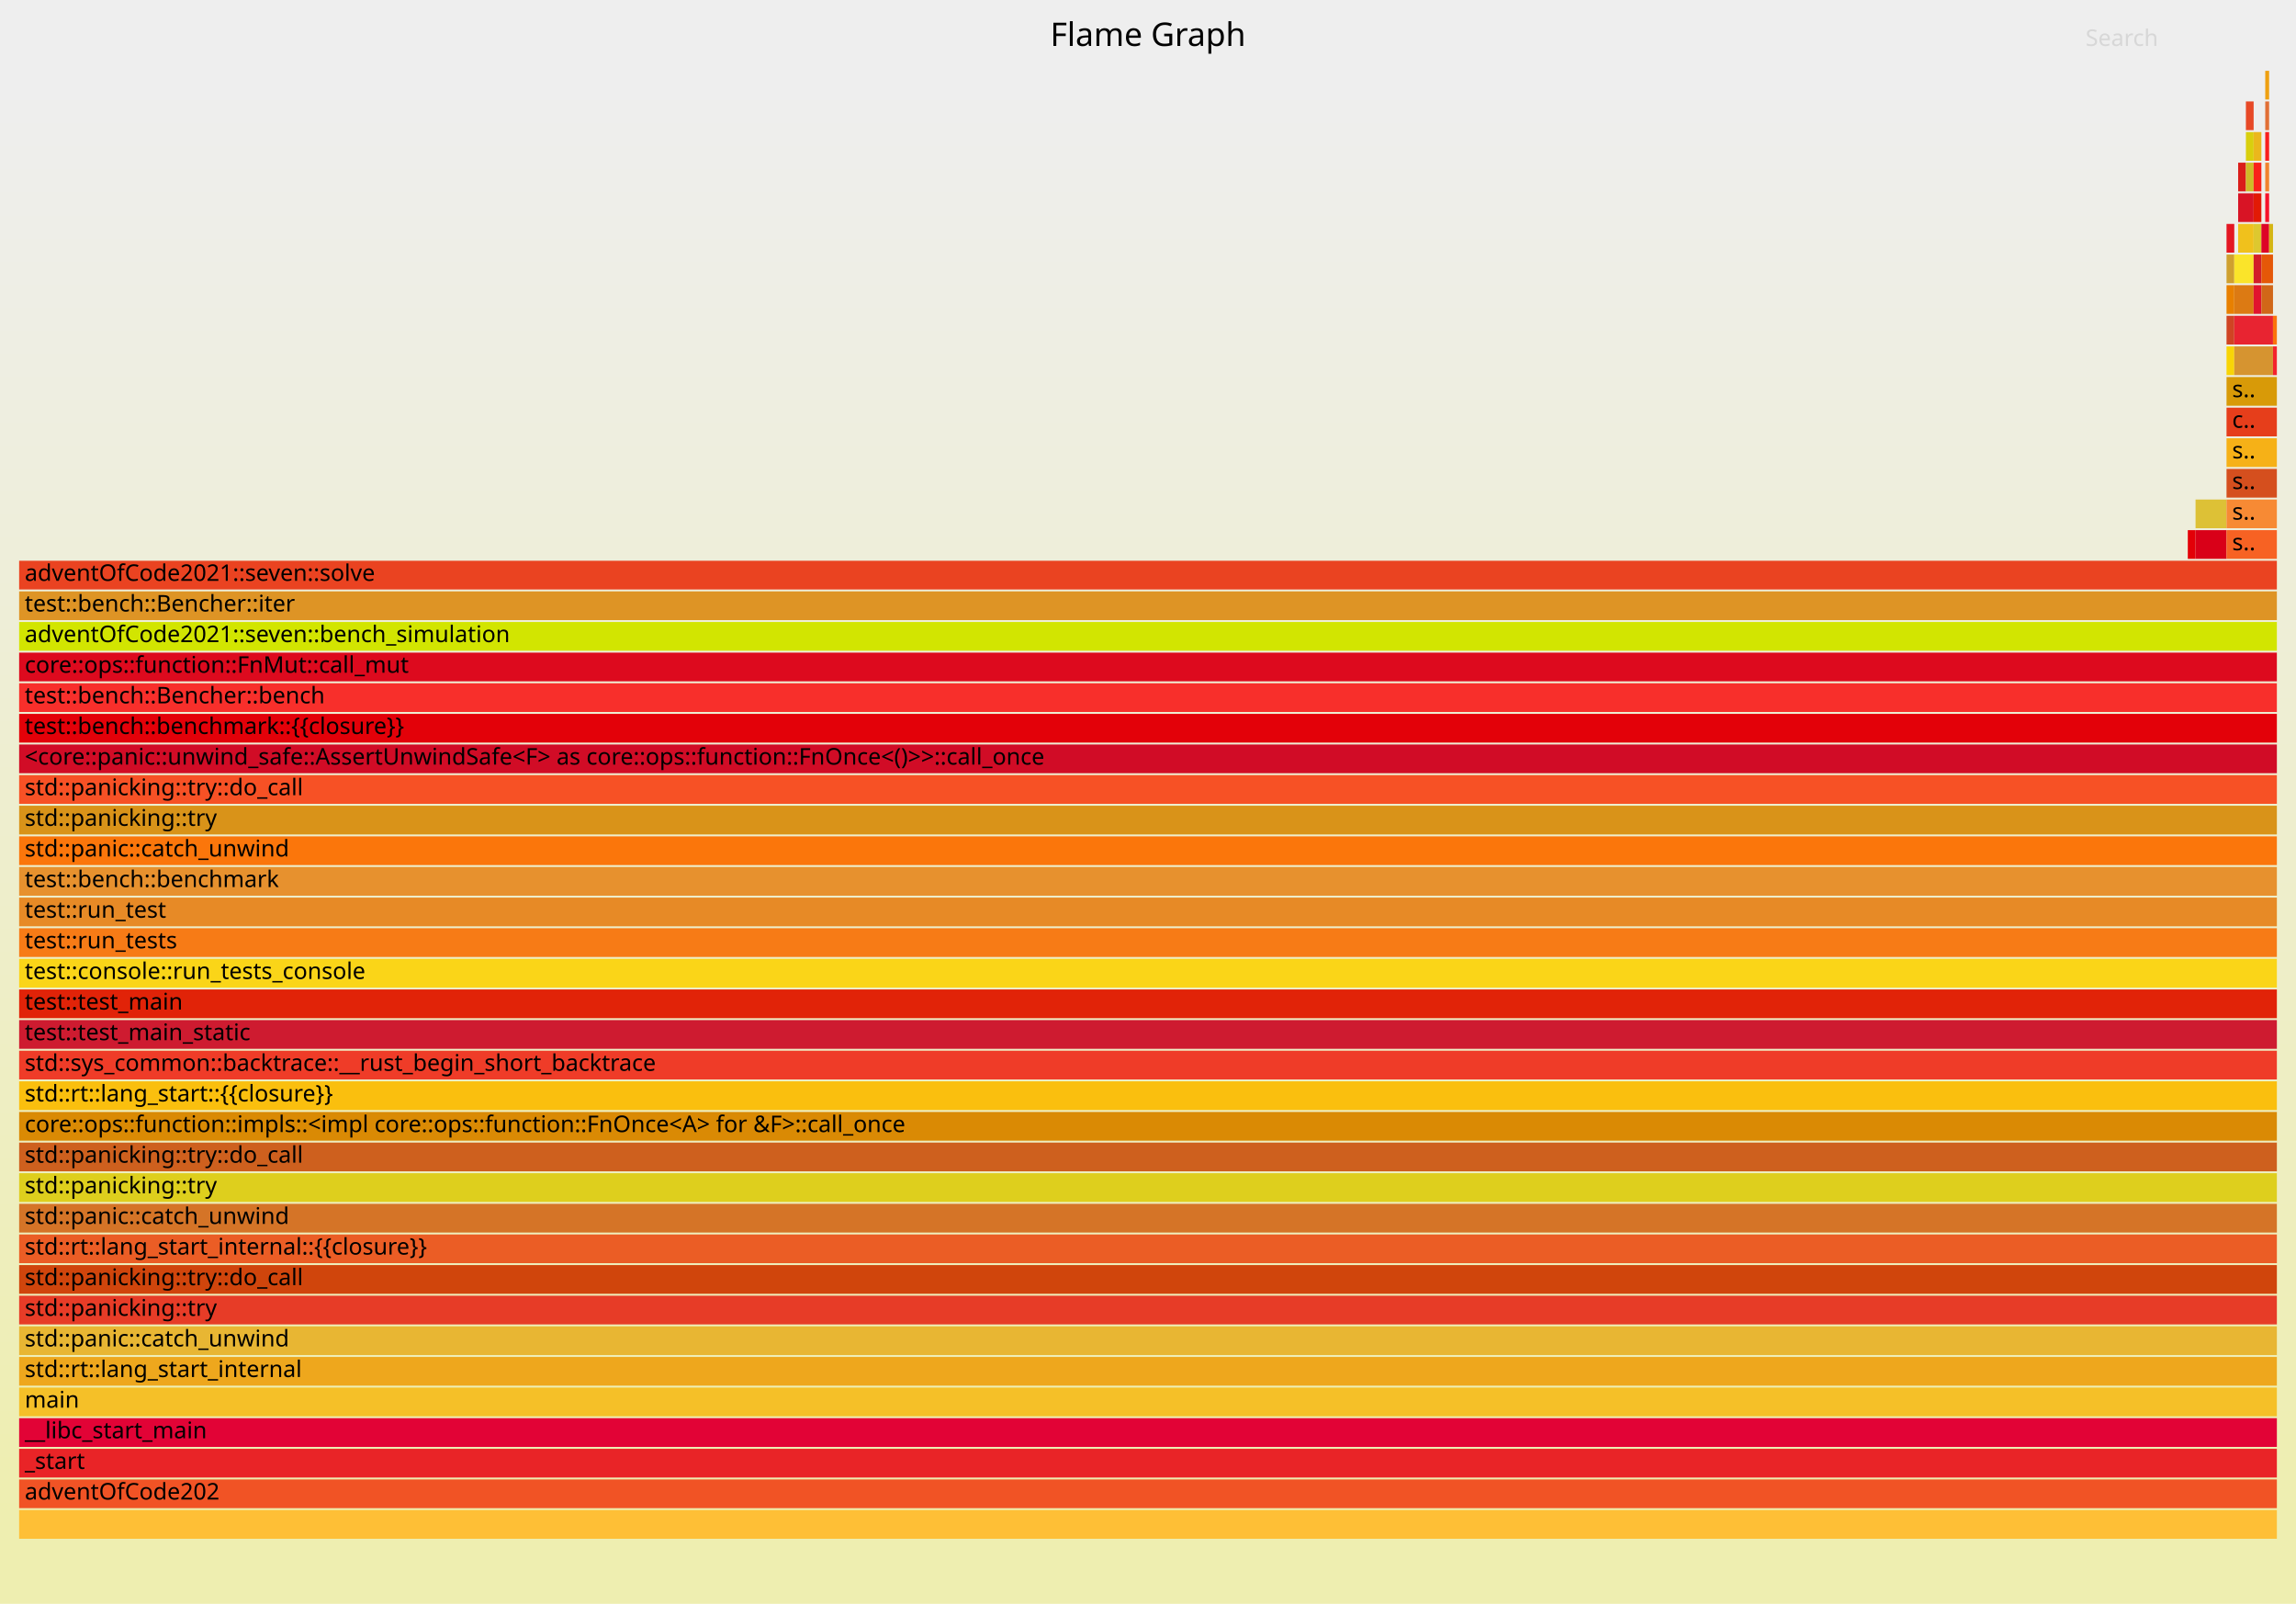
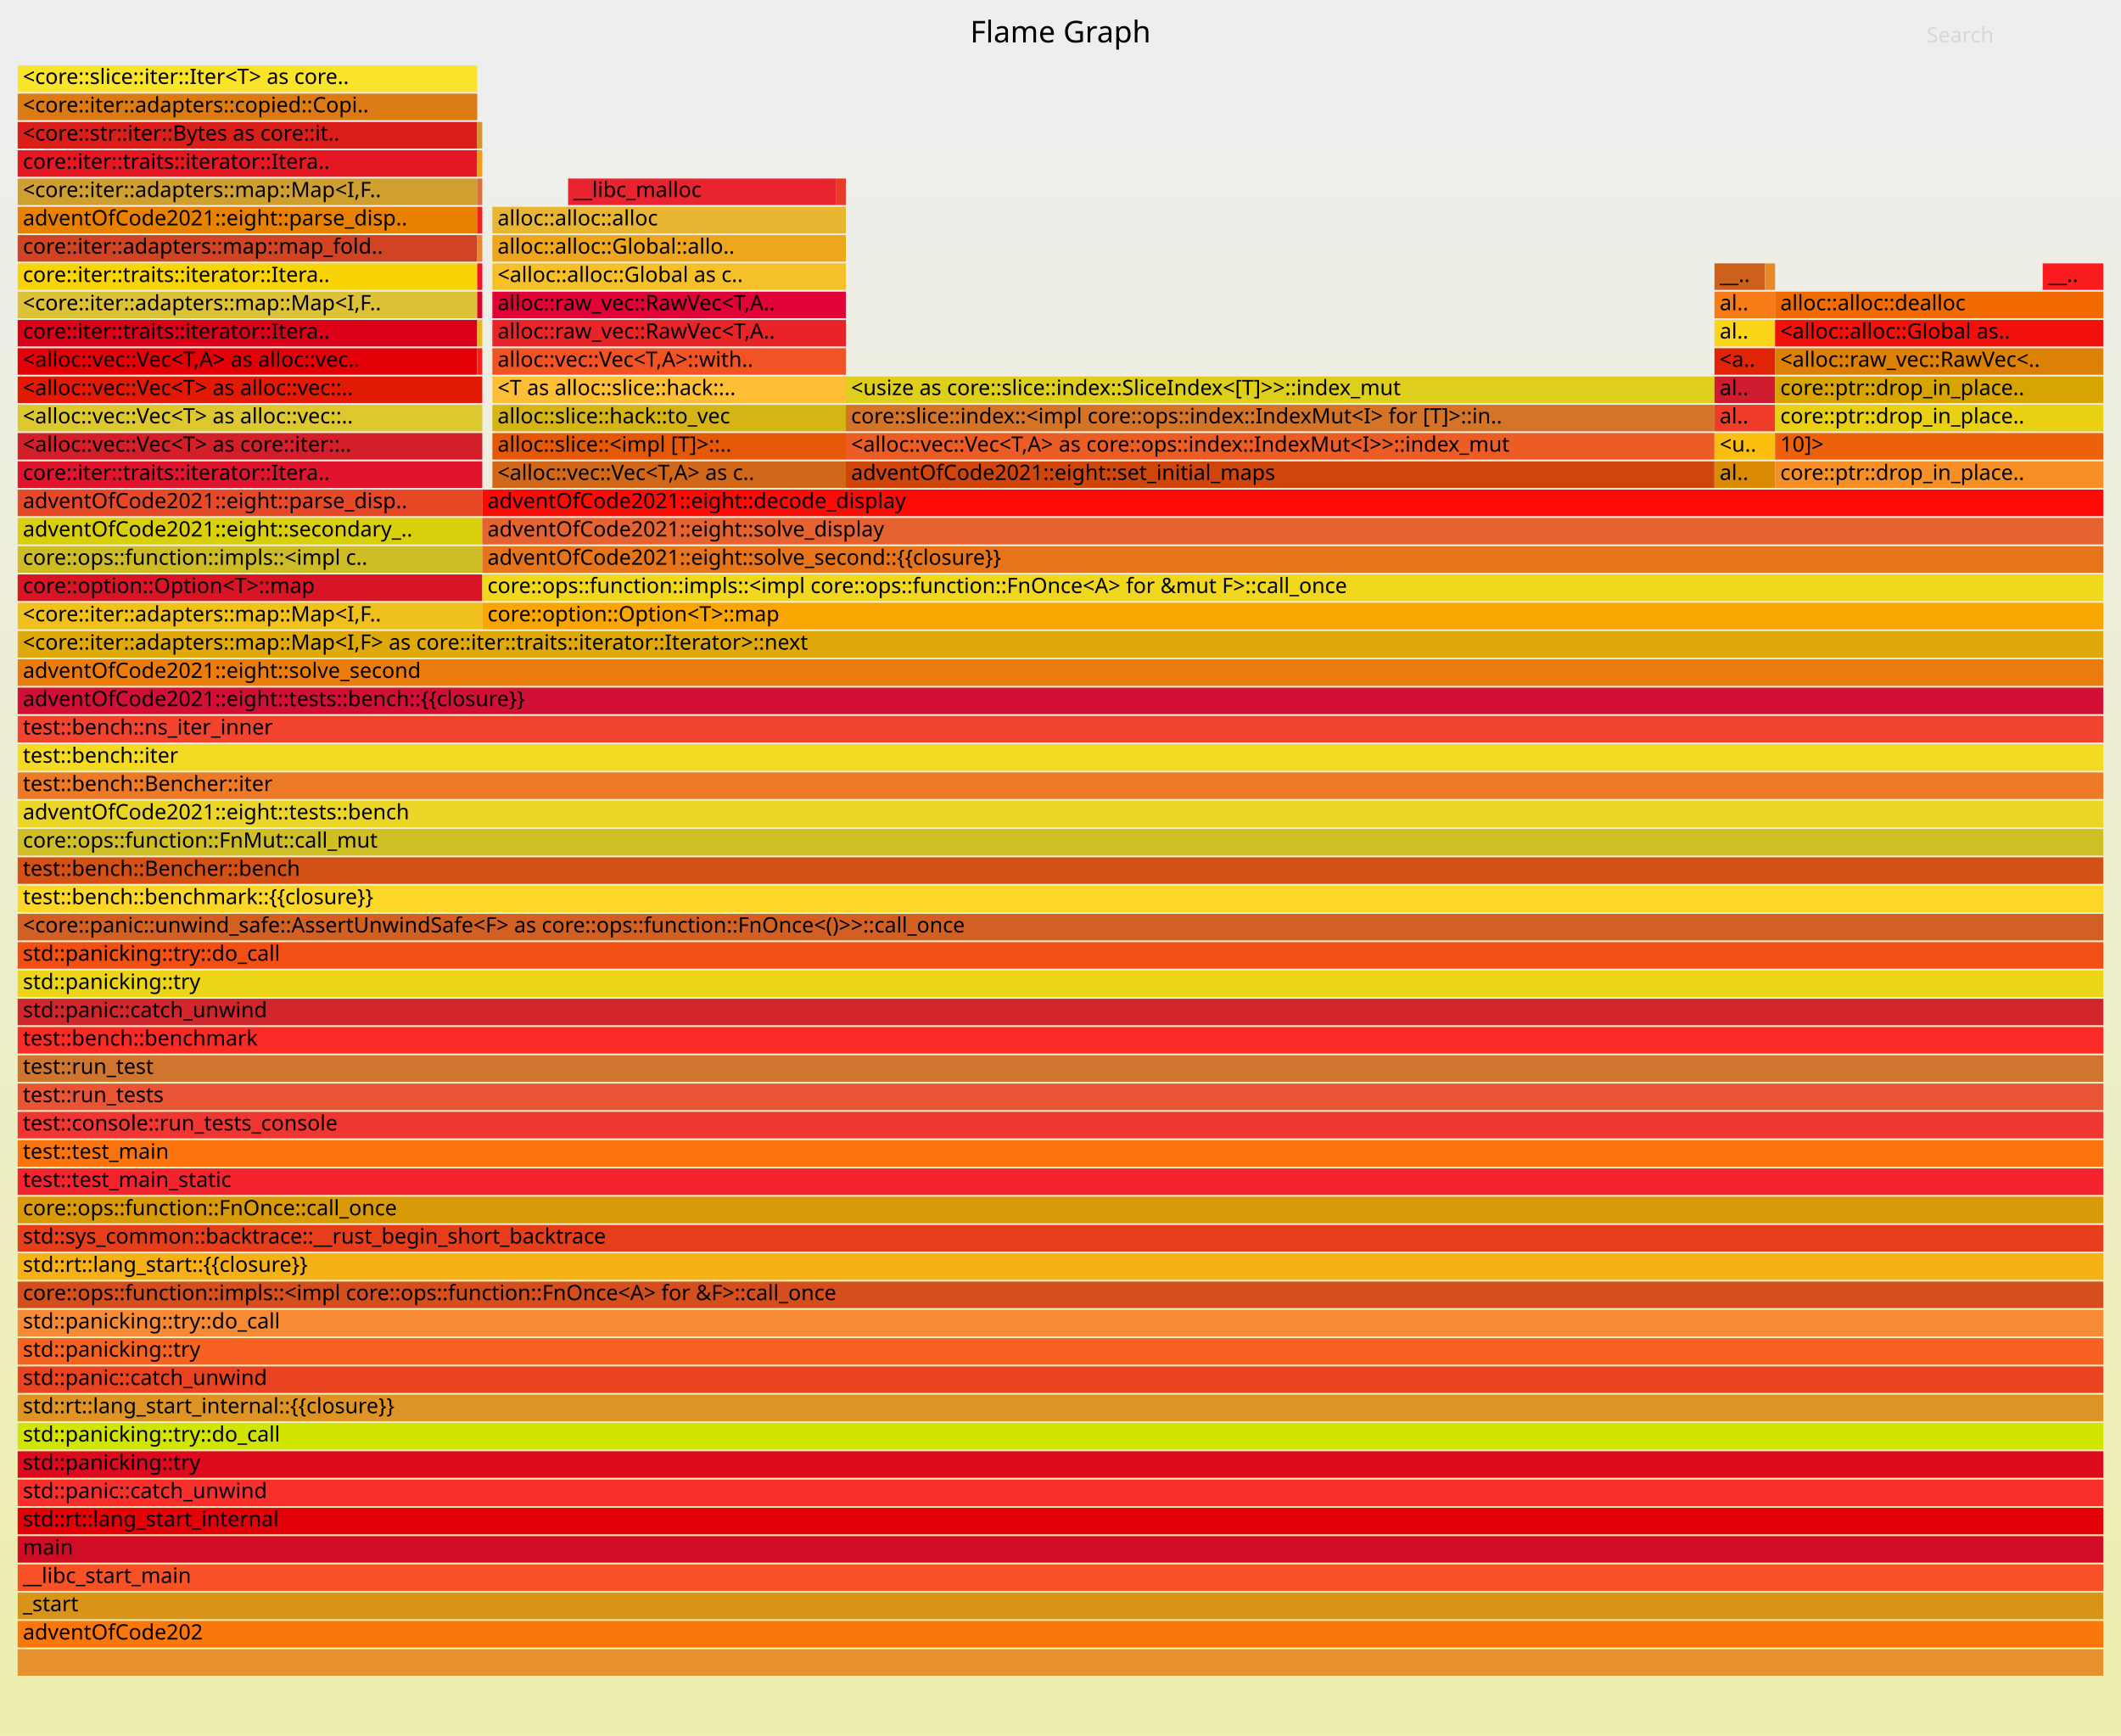
- <svg xmlns="http://www.w3.org/2000/svg" xmlns:ns1="http://github.com/jonhoo/inferno" version="1.1" width="1200" height="838" viewBox="0 0 1200 838">
+ <svg xmlns="http://www.w3.org/2000/svg" xmlns:ns1="http://github.com/jonhoo/inferno" version="1.1" width="1200" height="982" viewBox="0 0 1200 982">
  <defs>
    <linearGradient id="background" y1="0" y2="1" x1="0" x2="0">
      <stop stop-color="#eeeeee" offset="5%" />
      <stop stop-color="#eeeeb0" offset="95%" />
    </linearGradient>
  </defs>
  <style type="text/css">
text { font-family:"Verdana"; font-size:12px; fill:rgb(0,0,0); }
#title { text-anchor:middle; font-size:17px; }
#search { opacity:0.1; cursor:pointer; }
#search:hover, #search.show { opacity:1; }
#subtitle { text-anchor:middle; font-color:rgb(160,160,160); }
#unzoom { cursor:pointer; }
#frames &gt; *:hover { stroke:black; stroke-width:0.5; cursor:pointer; }
.hide { display:none; }
.parent { opacity:0.5; }
</style>
-   <rect x="0" y="0" width="100%" height="838" fill="url(#background)" />
+   <rect x="0" y="0" width="100%" height="982" fill="url(#background)" />
  <text id="title" x="50%" y="24.00">Flame Graph</text>
-   <text id="details" x="10" y="821.00"> </text>
+   <text id="details" x="10" y="965.00"> </text>
  <text id="unzoom" class="hide" x="10" y="24.00">Reset Zoom</text>
  <text id="search" x="1090" y="24.00">Search</text>
-   <text id="matched" x="1090" y="821.00"> </text>
-   <svg id="frames" x="10" width="1180" total_samples="583">
-     <g>
-       <rect x="96.055%" y="277" width="0.343%" height="15" fill="rgb(227,0,7)" ns1:x="560" ns1:w="2" />
-       <text x="96.305%" y="287.50" />
-     </g>
-     <g>
-       <rect x="96.398%" y="277" width="1.372%" height="15" fill="rgb(217,0,24)" ns1:x="562" ns1:w="8" />
-       <text x="96.648%" y="287.50" />
-     </g>
-     <g>
-       <rect x="96.398%" y="261" width="1.372%" height="15" fill="rgb(221,193,54)" ns1:x="562" ns1:w="8" />
-       <text x="96.648%" y="271.50" />
-     </g>
-     <g>
-       <rect x="97.77%" y="181" width="0.343%" height="15" fill="rgb(248,212,6)" ns1:x="570" ns1:w="2" />
-       <text x="98.02%" y="191.50" />
-     </g>
-     <g>
-       <rect x="97.77%" y="165" width="0.343%" height="15" fill="rgb(208,68,35)" ns1:x="570" ns1:w="2" />
-       <text x="98.02%" y="175.50" />
-     </g>
-     <g>
-       <rect x="97.77%" y="149" width="0.343%" height="15" fill="rgb(232,128,0)" ns1:x="570" ns1:w="2" />
-       <text x="98.02%" y="159.50" />
-     </g>
-     <g>
-       <rect x="97.77%" y="133" width="0.343%" height="15" fill="rgb(207,160,47)" ns1:x="570" ns1:w="2" />
-       <text x="98.02%" y="143.50" />
-     </g>
-     <g>
-       <rect x="97.77%" y="117" width="0.343%" height="15" fill="rgb(228,23,34)" ns1:x="570" ns1:w="2" />
-       <text x="98.02%" y="127.50" />
-     </g>
-     <g>
-       <rect x="98.285%" y="85" width="0.343%" height="15" fill="rgb(218,30,26)" ns1:x="573" ns1:w="2" />
-       <text x="98.535%" y="95.50" />
-     </g>
-     <g>
-       <rect x="98.113%" y="149" width="0.858%" height="15" fill="rgb(220,122,19)" ns1:x="572" ns1:w="5" />
-       <text x="98.363%" y="159.50" />
-     </g>
-     <g>
-       <rect x="98.113%" y="133" width="0.858%" height="15" fill="rgb(250,228,42)" ns1:x="572" ns1:w="5" />
-       <text x="98.363%" y="143.50" />
-     </g>
-     <g>
-       <rect x="98.285%" y="117" width="0.686%" height="15" fill="rgb(240,193,28)" ns1:x="573" ns1:w="4" />
-       <text x="98.535%" y="127.50" />
-     </g>
-     <g>
-       <rect x="98.285%" y="101" width="0.686%" height="15" fill="rgb(216,20,37)" ns1:x="573" ns1:w="4" />
-       <text x="98.535%" y="111.50" />
-     </g>
-     <g>
-       <rect x="98.628%" y="85" width="0.343%" height="15" fill="rgb(206,188,39)" ns1:x="575" ns1:w="2" />
-       <text x="98.878%" y="95.50" />
-     </g>
-     <g>
-       <rect x="98.628%" y="69" width="0.343%" height="15" fill="rgb(217,207,13)" ns1:x="575" ns1:w="2" />
-       <text x="98.878%" y="79.50" />
-     </g>
-     <g>
-       <rect x="98.628%" y="53" width="0.343%" height="15" fill="rgb(231,73,38)" ns1:x="575" ns1:w="2" />
-       <text x="98.878%" y="63.50" />
-     </g>
-     <g>
-       <rect x="98.971%" y="149" width="0.343%" height="15" fill="rgb(225,20,46)" ns1:x="577" ns1:w="2" />
-       <text x="99.221%" y="159.50" />
-     </g>
-     <g>
-       <rect x="98.971%" y="133" width="0.343%" height="15" fill="rgb(210,31,41)" ns1:x="577" ns1:w="2" />
-       <text x="99.221%" y="143.50" />
-     </g>
-     <g>
-       <rect x="98.971%" y="117" width="0.343%" height="15" fill="rgb(221,200,47)" ns1:x="577" ns1:w="2" />
-       <text x="99.221%" y="127.50" />
-     </g>
-     <g>
-       <rect x="98.971%" y="101" width="0.343%" height="15" fill="rgb(226,26,5)" ns1:x="577" ns1:w="2" />
-       <text x="99.221%" y="111.50" />
-     </g>
-     <g>
-       <rect x="98.971%" y="85" width="0.343%" height="15" fill="rgb(249,33,26)" ns1:x="577" ns1:w="2" />
-       <text x="99.221%" y="95.50" />
-     </g>
-     <g>
-       <rect x="98.971%" y="69" width="0.343%" height="15" fill="rgb(235,183,28)" ns1:x="577" ns1:w="2" />
-       <text x="99.221%" y="79.50" />
-     </g>
-     <g>
-       <rect x="99.314%" y="117" width="0.343%" height="15" fill="rgb(221,5,38)" ns1:x="579" ns1:w="2" />
-       <text x="99.564%" y="127.50" />
-     </g>
-     <g>
-       <rect x="99.485%" y="101" width="0.172%" height="15" fill="rgb(247,18,42)" ns1:x="580" ns1:w="1" />
-       <text x="99.735%" y="111.50" />
-     </g>
-     <g>
-       <rect x="99.485%" y="85" width="0.172%" height="15" fill="rgb(241,131,45)" ns1:x="580" ns1:w="1" />
-       <text x="99.735%" y="95.50" />
-     </g>
-     <g>
-       <rect x="99.485%" y="69" width="0.172%" height="15" fill="rgb(249,31,29)" ns1:x="580" ns1:w="1" />
-       <text x="99.735%" y="79.50" />
-     </g>
-     <g>
-       <rect x="99.485%" y="53" width="0.172%" height="15" fill="rgb(225,111,53)" ns1:x="580" ns1:w="1" />
-       <text x="99.735%" y="63.50" />
-     </g>
-     <g>
-       <rect x="99.485%" y="37" width="0.172%" height="15" fill="rgb(238,160,17)" ns1:x="580" ns1:w="1" />
-       <text x="99.735%" y="47.50" />
-     </g>
-     <g>
-       <rect x="98.113%" y="181" width="1.715%" height="15" fill="rgb(214,148,48)" ns1:x="572" ns1:w="10" />
-       <text x="98.363%" y="191.50" />
-     </g>
-     <g>
-       <rect x="98.113%" y="165" width="1.715%" height="15" fill="rgb(232,36,49)" ns1:x="572" ns1:w="10" />
-       <text x="98.363%" y="175.50" />
-     </g>
-     <g>
-       <rect x="99.314%" y="149" width="0.515%" height="15" fill="rgb(209,103,24)" ns1:x="579" ns1:w="3" />
-       <text x="99.564%" y="159.50" />
-     </g>
-     <g>
-       <rect x="99.314%" y="133" width="0.515%" height="15" fill="rgb(229,88,8)" ns1:x="579" ns1:w="3" />
-       <text x="99.564%" y="143.50" />
-     </g>
-     <g>
-       <rect x="99.657%" y="117" width="0.172%" height="15" fill="rgb(213,181,19)" ns1:x="581" ns1:w="1" />
-       <text x="99.907%" y="127.50" />
-     </g>
-     <g>
-       <rect x="0%" y="789" width="100%" height="15" fill="rgb(254,191,54)" ns1:x="0" ns1:w="583" />
-       <text x="0.25%" y="799.50" />
-     </g>
-     <g>
-       <rect x="0%" y="773" width="100%" height="15" fill="rgb(241,83,37)" ns1:x="0" ns1:w="583" />
-       <text x="0.25%" y="783.50">adventOfCode202</text>
-     </g>
-     <g>
-       <rect x="0%" y="757" width="100%" height="15" fill="rgb(233,36,39)" ns1:x="0" ns1:w="583" />
-       <text x="0.25%" y="767.50">_start</text>
-     </g>
-     <g>
-       <rect x="0%" y="741" width="100%" height="15" fill="rgb(226,3,54)" ns1:x="0" ns1:w="583" />
-       <text x="0.25%" y="751.50">__libc_start_main</text>
-     </g>
-     <g>
-       <rect x="0%" y="725" width="100%" height="15" fill="rgb(245,192,40)" ns1:x="0" ns1:w="583" />
-       <text x="0.25%" y="735.50">main</text>
-     </g>
-     <g>
-       <rect x="0%" y="709" width="100%" height="15" fill="rgb(238,167,29)" ns1:x="0" ns1:w="583" />
-       <text x="0.25%" y="719.50">std::rt::lang_start_internal</text>
-     </g>
-     <g>
-       <rect x="0%" y="693" width="100%" height="15" fill="rgb(232,182,51)" ns1:x="0" ns1:w="583" />
-       <text x="0.25%" y="703.50">std::panic::catch_unwind</text>
-     </g>
-     <g>
-       <rect x="0%" y="677" width="100%" height="15" fill="rgb(231,60,39)" ns1:x="0" ns1:w="583" />
-       <text x="0.25%" y="687.50">std::panicking::try</text>
-     </g>
-     <g>
-       <rect x="0%" y="661" width="100%" height="15" fill="rgb(208,69,12)" ns1:x="0" ns1:w="583" />
-       <text x="0.25%" y="671.50">std::panicking::try::do_call</text>
-     </g>
-     <g>
-       <rect x="0%" y="645" width="100%" height="15" fill="rgb(235,93,37)" ns1:x="0" ns1:w="583" />
-       <text x="0.25%" y="655.50">std::rt::lang_start_internal::{{closure}}</text>
-     </g>
-     <g>
-       <rect x="0%" y="629" width="100%" height="15" fill="rgb(213,116,39)" ns1:x="0" ns1:w="583" />
-       <text x="0.25%" y="639.50">std::panic::catch_unwind</text>
-     </g>
-     <g>
-       <rect x="0%" y="613" width="100%" height="15" fill="rgb(222,207,29)" ns1:x="0" ns1:w="583" />
-       <text x="0.25%" y="623.50">std::panicking::try</text>
-     </g>
-     <g>
-       <rect x="0%" y="597" width="100%" height="15" fill="rgb(206,96,30)" ns1:x="0" ns1:w="583" />
-       <text x="0.25%" y="607.50">std::panicking::try::do_call</text>
-     </g>
-     <g>
-       <rect x="0%" y="581" width="100%" height="15" fill="rgb(218,138,4)" ns1:x="0" ns1:w="583" />
-       <text x="0.25%" y="591.50">core::ops::function::impls::&lt;impl core::ops::function::FnOnce&lt;A&gt; for &amp;F&gt;::call_once</text>
-     </g>
-     <g>
-       <rect x="0%" y="565" width="100%" height="15" fill="rgb(250,191,14)" ns1:x="0" ns1:w="583" />
-       <text x="0.25%" y="575.50">std::rt::lang_start::{{closure}}</text>
-     </g>
-     <g>
-       <rect x="0%" y="549" width="100%" height="15" fill="rgb(239,60,40)" ns1:x="0" ns1:w="583" />
-       <text x="0.25%" y="559.50">std::sys_common::backtrace::__rust_begin_short_backtrace</text>
-     </g>
-     <g>
-       <rect x="0%" y="533" width="100%" height="15" fill="rgb(206,27,48)" ns1:x="0" ns1:w="583" />
-       <text x="0.25%" y="543.50">test::test_main_static</text>
-     </g>
-     <g>
-       <rect x="0%" y="517" width="100%" height="15" fill="rgb(225,35,8)" ns1:x="0" ns1:w="583" />
-       <text x="0.25%" y="527.50">test::test_main</text>
-     </g>
-     <g>
-       <rect x="0%" y="501" width="100%" height="15" fill="rgb(250,213,24)" ns1:x="0" ns1:w="583" />
-       <text x="0.25%" y="511.50">test::console::run_tests_console</text>
-     </g>
-     <g>
-       <rect x="0%" y="485" width="100%" height="15" fill="rgb(247,123,22)" ns1:x="0" ns1:w="583" />
-       <text x="0.25%" y="495.50">test::run_tests</text>
-     </g>
-     <g>
-       <rect x="0%" y="469" width="100%" height="15" fill="rgb(231,138,38)" ns1:x="0" ns1:w="583" />
-       <text x="0.25%" y="479.50">test::run_test</text>
-     </g>
-     <g>
-       <rect x="0%" y="453" width="100%" height="15" fill="rgb(231,145,46)" ns1:x="0" ns1:w="583" />
-       <text x="0.25%" y="463.50">test::bench::benchmark</text>
-     </g>
-     <g>
-       <rect x="0%" y="437" width="100%" height="15" fill="rgb(251,118,11)" ns1:x="0" ns1:w="583" />
-       <text x="0.25%" y="447.50">std::panic::catch_unwind</text>
-     </g>
-     <g>
-       <rect x="0%" y="421" width="100%" height="15" fill="rgb(217,147,25)" ns1:x="0" ns1:w="583" />
-       <text x="0.25%" y="431.50">std::panicking::try</text>
-     </g>
-     <g>
-       <rect x="0%" y="405" width="100%" height="15" fill="rgb(247,81,37)" ns1:x="0" ns1:w="583" />
-       <text x="0.25%" y="415.50">std::panicking::try::do_call</text>
-     </g>
-     <g>
-       <rect x="0%" y="389" width="100%" height="15" fill="rgb(209,12,38)" ns1:x="0" ns1:w="583" />
-       <text x="0.25%" y="399.50">&lt;core::panic::unwind_safe::AssertUnwindSafe&lt;F&gt; as core::ops::function::FnOnce&lt;()&gt;&gt;::call_once</text>
-     </g>
-     <g>
-       <rect x="0%" y="373" width="100%" height="15" fill="rgb(227,1,9)" ns1:x="0" ns1:w="583" />
-       <text x="0.25%" y="383.50">test::bench::benchmark::{{closure}}</text>
-     </g>
-     <g>
-       <rect x="0%" y="357" width="100%" height="15" fill="rgb(248,47,43)" ns1:x="0" ns1:w="583" />
-       <text x="0.25%" y="367.50">test::bench::Bencher::bench</text>
-     </g>
-     <g>
-       <rect x="0%" y="341" width="100%" height="15" fill="rgb(221,10,30)" ns1:x="0" ns1:w="583" />
-       <text x="0.25%" y="351.50">core::ops::function::FnMut::call_mut</text>
-     </g>
-     <g>
-       <rect x="0%" y="325" width="100%" height="15" fill="rgb(210,229,1)" ns1:x="0" ns1:w="583" />
-       <text x="0.25%" y="335.50">adventOfCode2021::seven::bench_simulation</text>
-     </g>
-     <g>
-       <rect x="0%" y="309" width="100%" height="15" fill="rgb(222,148,37)" ns1:x="0" ns1:w="583" />
-       <text x="0.25%" y="319.50">test::bench::Bencher::iter</text>
-     </g>
-     <g>
-       <rect x="0%" y="293" width="100%" height="15" fill="rgb(234,67,33)" ns1:x="0" ns1:w="583" />
-       <text x="0.25%" y="303.50">adventOfCode2021::seven::solve</text>
-     </g>
-     <g>
-       <rect x="97.77%" y="277" width="2.23%" height="15" fill="rgb(247,98,35)" ns1:x="570" ns1:w="13" />
-       <text x="98.02%" y="287.50">s..</text>
-     </g>
-     <g>
-       <rect x="97.77%" y="261" width="2.23%" height="15" fill="rgb(247,138,52)" ns1:x="570" ns1:w="13" />
-       <text x="98.02%" y="271.50">s..</text>
-     </g>
-     <g>
-       <rect x="97.77%" y="245" width="2.23%" height="15" fill="rgb(213,79,30)" ns1:x="570" ns1:w="13" />
-       <text x="98.02%" y="255.50">s..</text>
-     </g>
-     <g>
-       <rect x="97.77%" y="229" width="2.23%" height="15" fill="rgb(246,177,23)" ns1:x="570" ns1:w="13" />
-       <text x="98.02%" y="239.50">s..</text>
-     </g>
-     <g>
-       <rect x="97.77%" y="213" width="2.23%" height="15" fill="rgb(230,62,27)" ns1:x="570" ns1:w="13" />
-       <text x="98.02%" y="223.50">c..</text>
-     </g>
-     <g>
-       <rect x="97.77%" y="197" width="2.23%" height="15" fill="rgb(216,154,8)" ns1:x="570" ns1:w="13" />
-       <text x="98.02%" y="207.50">s..</text>
-     </g>
-     <g>
-       <rect x="99.829%" y="181" width="0.172%" height="15" fill="rgb(244,35,45)" ns1:x="582" ns1:w="1" />
-       <text x="100.079%" y="191.50" />
-     </g>
-     <g>
-       <rect x="99.829%" y="165" width="0.172%" height="15" fill="rgb(251,115,12)" ns1:x="582" ns1:w="1" />
-       <text x="100.079%" y="175.50" />
+   <text id="matched" x="1090" y="965.00"> </text>
+   <svg id="frames" x="10" width="1180" total_samples="413">
+     <g>
+       <rect x="0%" y="197" width="22.034%" height="15" fill="rgb(227,0,7)" ns1:x="0" ns1:w="91" />
+       <text x="0.25%" y="207.50">&lt;alloc::vec::Vec&lt;T,A&gt; as alloc::vec..</text>
+     </g>
+     <g>
+       <rect x="0%" y="181" width="22.034%" height="15" fill="rgb(217,0,24)" ns1:x="0" ns1:w="91" />
+       <text x="0.25%" y="191.50">core::iter::traits::iterator::Itera..</text>
+     </g>
+     <g>
+       <rect x="0%" y="165" width="22.034%" height="15" fill="rgb(221,193,54)" ns1:x="0" ns1:w="91" />
+       <text x="0.25%" y="175.50">&lt;core::iter::adapters::map::Map&lt;I,F..</text>
+     </g>
+     <g>
+       <rect x="0%" y="149" width="22.034%" height="15" fill="rgb(248,212,6)" ns1:x="0" ns1:w="91" />
+       <text x="0.25%" y="159.50">core::iter::traits::iterator::Itera..</text>
+     </g>
+     <g>
+       <rect x="0%" y="133" width="22.034%" height="15" fill="rgb(208,68,35)" ns1:x="0" ns1:w="91" />
+       <text x="0.25%" y="143.50">core::iter::adapters::map::map_fold..</text>
+     </g>
+     <g>
+       <rect x="0%" y="117" width="22.034%" height="15" fill="rgb(232,128,0)" ns1:x="0" ns1:w="91" />
+       <text x="0.25%" y="127.50">adventOfCode2021::eight::parse_disp..</text>
+     </g>
+     <g>
+       <rect x="0%" y="101" width="22.034%" height="15" fill="rgb(207,160,47)" ns1:x="0" ns1:w="91" />
+       <text x="0.25%" y="111.50">&lt;core::iter::adapters::map::Map&lt;I,F..</text>
+     </g>
+     <g>
+       <rect x="0%" y="85" width="22.034%" height="15" fill="rgb(228,23,34)" ns1:x="0" ns1:w="91" />
+       <text x="0.25%" y="95.50">core::iter::traits::iterator::Itera..</text>
+     </g>
+     <g>
+       <rect x="0%" y="69" width="22.034%" height="15" fill="rgb(218,30,26)" ns1:x="0" ns1:w="91" />
+       <text x="0.25%" y="79.50">&lt;core::str::iter::Bytes as core::it..</text>
+     </g>
+     <g>
+       <rect x="0%" y="53" width="22.034%" height="15" fill="rgb(220,122,19)" ns1:x="0" ns1:w="91" />
+       <text x="0.25%" y="63.50">&lt;core::iter::adapters::copied::Copi..</text>
+     </g>
+     <g>
+       <rect x="0%" y="37" width="22.034%" height="15" fill="rgb(250,228,42)" ns1:x="0" ns1:w="91" />
+       <text x="0.25%" y="47.50">&lt;core::slice::iter::Iter&lt;T&gt; as core..</text>
+     </g>
+     <g>
+       <rect x="0%" y="341" width="22.276%" height="15" fill="rgb(240,193,28)" ns1:x="0" ns1:w="92" />
+       <text x="0.25%" y="351.50">&lt;core::iter::adapters::map::Map&lt;I,F..</text>
+     </g>
+     <g>
+       <rect x="0%" y="325" width="22.276%" height="15" fill="rgb(216,20,37)" ns1:x="0" ns1:w="92" />
+       <text x="0.25%" y="335.50">core::option::Option&lt;T&gt;::map</text>
+     </g>
+     <g>
+       <rect x="0%" y="309" width="22.276%" height="15" fill="rgb(206,188,39)" ns1:x="0" ns1:w="92" />
+       <text x="0.25%" y="319.50">core::ops::function::impls::&lt;impl c..</text>
+     </g>
+     <g>
+       <rect x="0%" y="293" width="22.276%" height="15" fill="rgb(217,207,13)" ns1:x="0" ns1:w="92" />
+       <text x="0.25%" y="303.50">adventOfCode2021::eight::secondary_..</text>
+     </g>
+     <g>
+       <rect x="0%" y="277" width="22.276%" height="15" fill="rgb(231,73,38)" ns1:x="0" ns1:w="92" />
+       <text x="0.25%" y="287.50">adventOfCode2021::eight::parse_disp..</text>
+     </g>
+     <g>
+       <rect x="0%" y="261" width="22.276%" height="15" fill="rgb(225,20,46)" ns1:x="0" ns1:w="92" />
+       <text x="0.25%" y="271.50">core::iter::traits::iterator::Itera..</text>
+     </g>
+     <g>
+       <rect x="0%" y="245" width="22.276%" height="15" fill="rgb(210,31,41)" ns1:x="0" ns1:w="92" />
+       <text x="0.25%" y="255.50">&lt;alloc::vec::Vec&lt;T&gt; as core::iter::..</text>
+     </g>
+     <g>
+       <rect x="0%" y="229" width="22.276%" height="15" fill="rgb(221,200,47)" ns1:x="0" ns1:w="92" />
+       <text x="0.25%" y="239.50">&lt;alloc::vec::Vec&lt;T&gt; as alloc::vec::..</text>
+     </g>
+     <g>
+       <rect x="0%" y="213" width="22.276%" height="15" fill="rgb(226,26,5)" ns1:x="0" ns1:w="92" />
+       <text x="0.25%" y="223.50">&lt;alloc::vec::Vec&lt;T&gt; as alloc::vec::..</text>
+     </g>
+     <g>
+       <rect x="22.034%" y="197" width="0.242%" height="15" fill="rgb(249,33,26)" ns1:x="91" ns1:w="1" />
+       <text x="22.284%" y="207.50" />
+     </g>
+     <g>
+       <rect x="22.034%" y="181" width="0.242%" height="15" fill="rgb(235,183,28)" ns1:x="91" ns1:w="1" />
+       <text x="22.284%" y="191.50" />
+     </g>
+     <g>
+       <rect x="22.034%" y="165" width="0.242%" height="15" fill="rgb(221,5,38)" ns1:x="91" ns1:w="1" />
+       <text x="22.284%" y="175.50" />
+     </g>
+     <g>
+       <rect x="22.034%" y="149" width="0.242%" height="15" fill="rgb(247,18,42)" ns1:x="91" ns1:w="1" />
+       <text x="22.284%" y="159.50" />
+     </g>
+     <g>
+       <rect x="22.034%" y="133" width="0.242%" height="15" fill="rgb(241,131,45)" ns1:x="91" ns1:w="1" />
+       <text x="22.284%" y="143.50" />
+     </g>
+     <g>
+       <rect x="22.034%" y="117" width="0.242%" height="15" fill="rgb(249,31,29)" ns1:x="91" ns1:w="1" />
+       <text x="22.284%" y="127.50" />
+     </g>
+     <g>
+       <rect x="22.034%" y="101" width="0.242%" height="15" fill="rgb(225,111,53)" ns1:x="91" ns1:w="1" />
+       <text x="22.284%" y="111.50" />
+     </g>
+     <g>
+       <rect x="22.034%" y="85" width="0.242%" height="15" fill="rgb(238,160,17)" ns1:x="91" ns1:w="1" />
+       <text x="22.284%" y="95.50" />
+     </g>
+     <g>
+       <rect x="22.034%" y="69" width="0.242%" height="15" fill="rgb(214,148,48)" ns1:x="91" ns1:w="1" />
+       <text x="22.284%" y="79.50" />
+     </g>
+     <g>
+       <rect x="26.392%" y="101" width="12.833%" height="15" fill="rgb(232,36,49)" ns1:x="109" ns1:w="53" />
+       <text x="26.642%" y="111.50">__libc_malloc</text>
+     </g>
+     <g>
+       <rect x="22.76%" y="261" width="16.949%" height="15" fill="rgb(209,103,24)" ns1:x="94" ns1:w="70" />
+       <text x="23.01%" y="271.50">&lt;alloc::vec::Vec&lt;T,A&gt; as c..</text>
+     </g>
+     <g>
+       <rect x="22.76%" y="245" width="16.949%" height="15" fill="rgb(229,88,8)" ns1:x="94" ns1:w="70" />
+       <text x="23.01%" y="255.50">alloc::slice::&lt;impl [T]&gt;::..</text>
+     </g>
+     <g>
+       <rect x="22.76%" y="229" width="16.949%" height="15" fill="rgb(213,181,19)" ns1:x="94" ns1:w="70" />
+       <text x="23.01%" y="239.50">alloc::slice::hack::to_vec</text>
+     </g>
+     <g>
+       <rect x="22.76%" y="213" width="16.949%" height="15" fill="rgb(254,191,54)" ns1:x="94" ns1:w="70" />
+       <text x="23.01%" y="223.50">&lt;T as alloc::slice::hack::..</text>
+     </g>
+     <g>
+       <rect x="22.76%" y="197" width="16.949%" height="15" fill="rgb(241,83,37)" ns1:x="94" ns1:w="70" />
+       <text x="23.01%" y="207.50">alloc::vec::Vec&lt;T,A&gt;::with..</text>
+     </g>
+     <g>
+       <rect x="22.76%" y="181" width="16.949%" height="15" fill="rgb(233,36,39)" ns1:x="94" ns1:w="70" />
+       <text x="23.01%" y="191.50">alloc::raw_vec::RawVec&lt;T,A..</text>
+     </g>
+     <g>
+       <rect x="22.76%" y="165" width="16.949%" height="15" fill="rgb(226,3,54)" ns1:x="94" ns1:w="70" />
+       <text x="23.01%" y="175.50">alloc::raw_vec::RawVec&lt;T,A..</text>
+     </g>
+     <g>
+       <rect x="22.76%" y="149" width="16.949%" height="15" fill="rgb(245,192,40)" ns1:x="94" ns1:w="70" />
+       <text x="23.01%" y="159.50">&lt;alloc::alloc::Global as c..</text>
+     </g>
+     <g>
+       <rect x="22.76%" y="133" width="16.949%" height="15" fill="rgb(238,167,29)" ns1:x="94" ns1:w="70" />
+       <text x="23.01%" y="143.50">alloc::alloc::Global::allo..</text>
+     </g>
+     <g>
+       <rect x="22.76%" y="117" width="16.949%" height="15" fill="rgb(232,182,51)" ns1:x="94" ns1:w="70" />
+       <text x="23.01%" y="127.50">alloc::alloc::alloc</text>
+     </g>
+     <g>
+       <rect x="39.225%" y="101" width="0.484%" height="15" fill="rgb(231,60,39)" ns1:x="162" ns1:w="2" />
+       <text x="39.475%" y="111.50" />
+     </g>
+     <g>
+       <rect x="39.709%" y="261" width="41.647%" height="15" fill="rgb(208,69,12)" ns1:x="164" ns1:w="172" />
+       <text x="39.959%" y="271.50">adventOfCode2021::eight::set_initial_maps</text>
+     </g>
+     <g>
+       <rect x="39.709%" y="245" width="41.647%" height="15" fill="rgb(235,93,37)" ns1:x="164" ns1:w="172" />
+       <text x="39.959%" y="255.50">&lt;alloc::vec::Vec&lt;T,A&gt; as core::ops::index::IndexMut&lt;I&gt;&gt;::index_mut</text>
+     </g>
+     <g>
+       <rect x="39.709%" y="229" width="41.647%" height="15" fill="rgb(213,116,39)" ns1:x="164" ns1:w="172" />
+       <text x="39.959%" y="239.50">core::slice::index::&lt;impl core::ops::index::IndexMut&lt;I&gt; for [T]&gt;::in..</text>
+     </g>
+     <g>
+       <rect x="39.709%" y="213" width="41.647%" height="15" fill="rgb(222,207,29)" ns1:x="164" ns1:w="172" />
+       <text x="39.959%" y="223.50">&lt;usize as core::slice::index::SliceIndex&lt;[T]&gt;&gt;::index_mut</text>
+     </g>
+     <g>
+       <rect x="81.356%" y="149" width="2.421%" height="15" fill="rgb(206,96,30)" ns1:x="336" ns1:w="10" />
+       <text x="81.606%" y="159.50">__..</text>
+     </g>
+     <g>
+       <rect x="81.356%" y="261" width="2.906%" height="15" fill="rgb(218,138,4)" ns1:x="336" ns1:w="12" />
+       <text x="81.606%" y="271.50">al..</text>
+     </g>
+     <g>
+       <rect x="81.356%" y="245" width="2.906%" height="15" fill="rgb(250,191,14)" ns1:x="336" ns1:w="12" />
+       <text x="81.606%" y="255.50">&lt;u..</text>
+     </g>
+     <g>
+       <rect x="81.356%" y="229" width="2.906%" height="15" fill="rgb(239,60,40)" ns1:x="336" ns1:w="12" />
+       <text x="81.606%" y="239.50">al..</text>
+     </g>
+     <g>
+       <rect x="81.356%" y="213" width="2.906%" height="15" fill="rgb(206,27,48)" ns1:x="336" ns1:w="12" />
+       <text x="81.606%" y="223.50">al..</text>
+     </g>
+     <g>
+       <rect x="81.356%" y="197" width="2.906%" height="15" fill="rgb(225,35,8)" ns1:x="336" ns1:w="12" />
+       <text x="81.606%" y="207.50">&lt;a..</text>
+     </g>
+     <g>
+       <rect x="81.356%" y="181" width="2.906%" height="15" fill="rgb(250,213,24)" ns1:x="336" ns1:w="12" />
+       <text x="81.606%" y="191.50">al..</text>
+     </g>
+     <g>
+       <rect x="81.356%" y="165" width="2.906%" height="15" fill="rgb(247,123,22)" ns1:x="336" ns1:w="12" />
+       <text x="81.606%" y="175.50">al..</text>
+     </g>
+     <g>
+       <rect x="83.777%" y="149" width="0.484%" height="15" fill="rgb(231,138,38)" ns1:x="346" ns1:w="2" />
+       <text x="84.027%" y="159.50" />
+     </g>
+     <g>
+       <rect x="0%" y="933" width="100%" height="15" fill="rgb(231,145,46)" ns1:x="0" ns1:w="413" />
+       <text x="0.25%" y="943.50" />
+     </g>
+     <g>
+       <rect x="0%" y="917" width="100%" height="15" fill="rgb(251,118,11)" ns1:x="0" ns1:w="413" />
+       <text x="0.25%" y="927.50">adventOfCode202</text>
+     </g>
+     <g>
+       <rect x="0%" y="901" width="100%" height="15" fill="rgb(217,147,25)" ns1:x="0" ns1:w="413" />
+       <text x="0.25%" y="911.50">_start</text>
+     </g>
+     <g>
+       <rect x="0%" y="885" width="100%" height="15" fill="rgb(247,81,37)" ns1:x="0" ns1:w="413" />
+       <text x="0.25%" y="895.50">__libc_start_main</text>
+     </g>
+     <g>
+       <rect x="0%" y="869" width="100%" height="15" fill="rgb(209,12,38)" ns1:x="0" ns1:w="413" />
+       <text x="0.25%" y="879.50">main</text>
+     </g>
+     <g>
+       <rect x="0%" y="853" width="100%" height="15" fill="rgb(227,1,9)" ns1:x="0" ns1:w="413" />
+       <text x="0.25%" y="863.50">std::rt::lang_start_internal</text>
+     </g>
+     <g>
+       <rect x="0%" y="837" width="100%" height="15" fill="rgb(248,47,43)" ns1:x="0" ns1:w="413" />
+       <text x="0.25%" y="847.50">std::panic::catch_unwind</text>
+     </g>
+     <g>
+       <rect x="0%" y="821" width="100%" height="15" fill="rgb(221,10,30)" ns1:x="0" ns1:w="413" />
+       <text x="0.25%" y="831.50">std::panicking::try</text>
+     </g>
+     <g>
+       <rect x="0%" y="805" width="100%" height="15" fill="rgb(210,229,1)" ns1:x="0" ns1:w="413" />
+       <text x="0.25%" y="815.50">std::panicking::try::do_call</text>
+     </g>
+     <g>
+       <rect x="0%" y="789" width="100%" height="15" fill="rgb(222,148,37)" ns1:x="0" ns1:w="413" />
+       <text x="0.25%" y="799.50">std::rt::lang_start_internal::{{closure}}</text>
+     </g>
+     <g>
+       <rect x="0%" y="773" width="100%" height="15" fill="rgb(234,67,33)" ns1:x="0" ns1:w="413" />
+       <text x="0.25%" y="783.50">std::panic::catch_unwind</text>
+     </g>
+     <g>
+       <rect x="0%" y="757" width="100%" height="15" fill="rgb(247,98,35)" ns1:x="0" ns1:w="413" />
+       <text x="0.25%" y="767.50">std::panicking::try</text>
+     </g>
+     <g>
+       <rect x="0%" y="741" width="100%" height="15" fill="rgb(247,138,52)" ns1:x="0" ns1:w="413" />
+       <text x="0.25%" y="751.50">std::panicking::try::do_call</text>
+     </g>
+     <g>
+       <rect x="0%" y="725" width="100%" height="15" fill="rgb(213,79,30)" ns1:x="0" ns1:w="413" />
+       <text x="0.25%" y="735.50">core::ops::function::impls::&lt;impl core::ops::function::FnOnce&lt;A&gt; for &amp;F&gt;::call_once</text>
+     </g>
+     <g>
+       <rect x="0%" y="709" width="100%" height="15" fill="rgb(246,177,23)" ns1:x="0" ns1:w="413" />
+       <text x="0.25%" y="719.50">std::rt::lang_start::{{closure}}</text>
+     </g>
+     <g>
+       <rect x="0%" y="693" width="100%" height="15" fill="rgb(230,62,27)" ns1:x="0" ns1:w="413" />
+       <text x="0.25%" y="703.50">std::sys_common::backtrace::__rust_begin_short_backtrace</text>
+     </g>
+     <g>
+       <rect x="0%" y="677" width="100%" height="15" fill="rgb(216,154,8)" ns1:x="0" ns1:w="413" />
+       <text x="0.25%" y="687.50">core::ops::function::FnOnce::call_once</text>
+     </g>
+     <g>
+       <rect x="0%" y="661" width="100%" height="15" fill="rgb(244,35,45)" ns1:x="0" ns1:w="413" />
+       <text x="0.25%" y="671.50">test::test_main_static</text>
+     </g>
+     <g>
+       <rect x="0%" y="645" width="100%" height="15" fill="rgb(251,115,12)" ns1:x="0" ns1:w="413" />
+       <text x="0.25%" y="655.50">test::test_main</text>
+     </g>
+     <g>
+       <rect x="0%" y="629" width="100%" height="15" fill="rgb(240,54,50)" ns1:x="0" ns1:w="413" />
+       <text x="0.25%" y="639.50">test::console::run_tests_console</text>
+     </g>
+     <g>
+       <rect x="0%" y="613" width="100%" height="15" fill="rgb(233,84,52)" ns1:x="0" ns1:w="413" />
+       <text x="0.25%" y="623.50">test::run_tests</text>
+     </g>
+     <g>
+       <rect x="0%" y="597" width="100%" height="15" fill="rgb(207,117,47)" ns1:x="0" ns1:w="413" />
+       <text x="0.25%" y="607.50">test::run_test</text>
+     </g>
+     <g>
+       <rect x="0%" y="581" width="100%" height="15" fill="rgb(249,43,39)" ns1:x="0" ns1:w="413" />
+       <text x="0.25%" y="591.50">test::bench::benchmark</text>
+     </g>
+     <g>
+       <rect x="0%" y="565" width="100%" height="15" fill="rgb(209,38,44)" ns1:x="0" ns1:w="413" />
+       <text x="0.25%" y="575.50">std::panic::catch_unwind</text>
+     </g>
+     <g>
+       <rect x="0%" y="549" width="100%" height="15" fill="rgb(236,212,23)" ns1:x="0" ns1:w="413" />
+       <text x="0.25%" y="559.50">std::panicking::try</text>
+     </g>
+     <g>
+       <rect x="0%" y="533" width="100%" height="15" fill="rgb(242,79,21)" ns1:x="0" ns1:w="413" />
+       <text x="0.25%" y="543.50">std::panicking::try::do_call</text>
+     </g>
+     <g>
+       <rect x="0%" y="517" width="100%" height="15" fill="rgb(211,96,35)" ns1:x="0" ns1:w="413" />
+       <text x="0.25%" y="527.50">&lt;core::panic::unwind_safe::AssertUnwindSafe&lt;F&gt; as core::ops::function::FnOnce&lt;()&gt;&gt;::call_once</text>
+     </g>
+     <g>
+       <rect x="0%" y="501" width="100%" height="15" fill="rgb(253,215,40)" ns1:x="0" ns1:w="413" />
+       <text x="0.25%" y="511.50">test::bench::benchmark::{{closure}}</text>
+     </g>
+     <g>
+       <rect x="0%" y="485" width="100%" height="15" fill="rgb(211,81,21)" ns1:x="0" ns1:w="413" />
+       <text x="0.25%" y="495.50">test::bench::Bencher::bench</text>
+     </g>
+     <g>
+       <rect x="0%" y="469" width="100%" height="15" fill="rgb(208,190,38)" ns1:x="0" ns1:w="413" />
+       <text x="0.25%" y="479.50">core::ops::function::FnMut::call_mut</text>
+     </g>
+     <g>
+       <rect x="0%" y="453" width="100%" height="15" fill="rgb(235,213,38)" ns1:x="0" ns1:w="413" />
+       <text x="0.25%" y="463.50">adventOfCode2021::eight::tests::bench</text>
+     </g>
+     <g>
+       <rect x="0%" y="437" width="100%" height="15" fill="rgb(237,122,38)" ns1:x="0" ns1:w="413" />
+       <text x="0.25%" y="447.50">test::bench::Bencher::iter</text>
+     </g>
+     <g>
+       <rect x="0%" y="421" width="100%" height="15" fill="rgb(244,218,35)" ns1:x="0" ns1:w="413" />
+       <text x="0.25%" y="431.50">test::bench::iter</text>
+     </g>
+     <g>
+       <rect x="0%" y="405" width="100%" height="15" fill="rgb(240,68,47)" ns1:x="0" ns1:w="413" />
+       <text x="0.25%" y="415.50">test::bench::ns_iter_inner</text>
+     </g>
+     <g>
+       <rect x="0%" y="389" width="100%" height="15" fill="rgb(210,16,53)" ns1:x="0" ns1:w="413" />
+       <text x="0.25%" y="399.50">adventOfCode2021::eight::tests::bench::{{closure}}</text>
+     </g>
+     <g>
+       <rect x="0%" y="373" width="100%" height="15" fill="rgb(235,124,12)" ns1:x="0" ns1:w="413" />
+       <text x="0.25%" y="383.50">adventOfCode2021::eight::solve_second</text>
+     </g>
+     <g>
+       <rect x="0%" y="357" width="100%" height="15" fill="rgb(224,169,11)" ns1:x="0" ns1:w="413" />
+       <text x="0.25%" y="367.50">&lt;core::iter::adapters::map::Map&lt;I,F&gt; as core::iter::traits::iterator::Iterator&gt;::next</text>
+     </g>
+     <g>
+       <rect x="22.276%" y="341" width="77.724%" height="15" fill="rgb(250,166,2)" ns1:x="92" ns1:w="321" />
+       <text x="22.526%" y="351.50">core::option::Option&lt;T&gt;::map</text>
+     </g>
+     <g>
+       <rect x="22.276%" y="325" width="77.724%" height="15" fill="rgb(242,216,29)" ns1:x="92" ns1:w="321" />
+       <text x="22.526%" y="335.50">core::ops::function::impls::&lt;impl core::ops::function::FnOnce&lt;A&gt; for &amp;mut F&gt;::call_once</text>
+     </g>
+     <g>
+       <rect x="22.276%" y="309" width="77.724%" height="15" fill="rgb(230,116,27)" ns1:x="92" ns1:w="321" />
+       <text x="22.526%" y="319.50">adventOfCode2021::eight::solve_second::{{closure}}</text>
+     </g>
+     <g>
+       <rect x="22.276%" y="293" width="77.724%" height="15" fill="rgb(228,99,48)" ns1:x="92" ns1:w="321" />
+       <text x="22.526%" y="303.50">adventOfCode2021::eight::solve_display</text>
+     </g>
+     <g>
+       <rect x="22.276%" y="277" width="77.724%" height="15" fill="rgb(253,11,6)" ns1:x="92" ns1:w="321" />
+       <text x="22.526%" y="287.50">adventOfCode2021::eight::decode_display</text>
+     </g>
+     <g>
+       <rect x="84.261%" y="261" width="15.739%" height="15" fill="rgb(247,143,39)" ns1:x="348" ns1:w="65" />
+       <text x="84.511%" y="271.50">core::ptr::drop_in_place..</text>
+     </g>
+     <g>
+       <rect x="84.261%" y="245" width="15.739%" height="15" fill="rgb(236,97,10)" ns1:x="348" ns1:w="65" />
+       <text x="84.511%" y="255.50"> 10]&gt;</text>
+     </g>
+     <g>
+       <rect x="84.261%" y="229" width="15.739%" height="15" fill="rgb(233,208,19)" ns1:x="348" ns1:w="65" />
+       <text x="84.511%" y="239.50">core::ptr::drop_in_place..</text>
+     </g>
+     <g>
+       <rect x="84.261%" y="213" width="15.739%" height="15" fill="rgb(216,164,2)" ns1:x="348" ns1:w="65" />
+       <text x="84.511%" y="223.50">core::ptr::drop_in_place..</text>
+     </g>
+     <g>
+       <rect x="84.261%" y="197" width="15.739%" height="15" fill="rgb(220,129,5)" ns1:x="348" ns1:w="65" />
+       <text x="84.511%" y="207.50">&lt;alloc::raw_vec::RawVec&lt;..</text>
+     </g>
+     <g>
+       <rect x="84.261%" y="181" width="15.739%" height="15" fill="rgb(242,17,10)" ns1:x="348" ns1:w="65" />
+       <text x="84.511%" y="191.50">&lt;alloc::alloc::Global as..</text>
+     </g>
+     <g>
+       <rect x="84.261%" y="165" width="15.739%" height="15" fill="rgb(242,107,0)" ns1:x="348" ns1:w="65" />
+       <text x="84.511%" y="175.50">alloc::alloc::dealloc</text>
+     </g>
+     <g>
+       <rect x="97.094%" y="149" width="2.906%" height="15" fill="rgb(251,28,31)" ns1:x="401" ns1:w="12" />
+       <text x="97.344%" y="159.50">__..</text>
    </g>
  </svg>
</svg>
